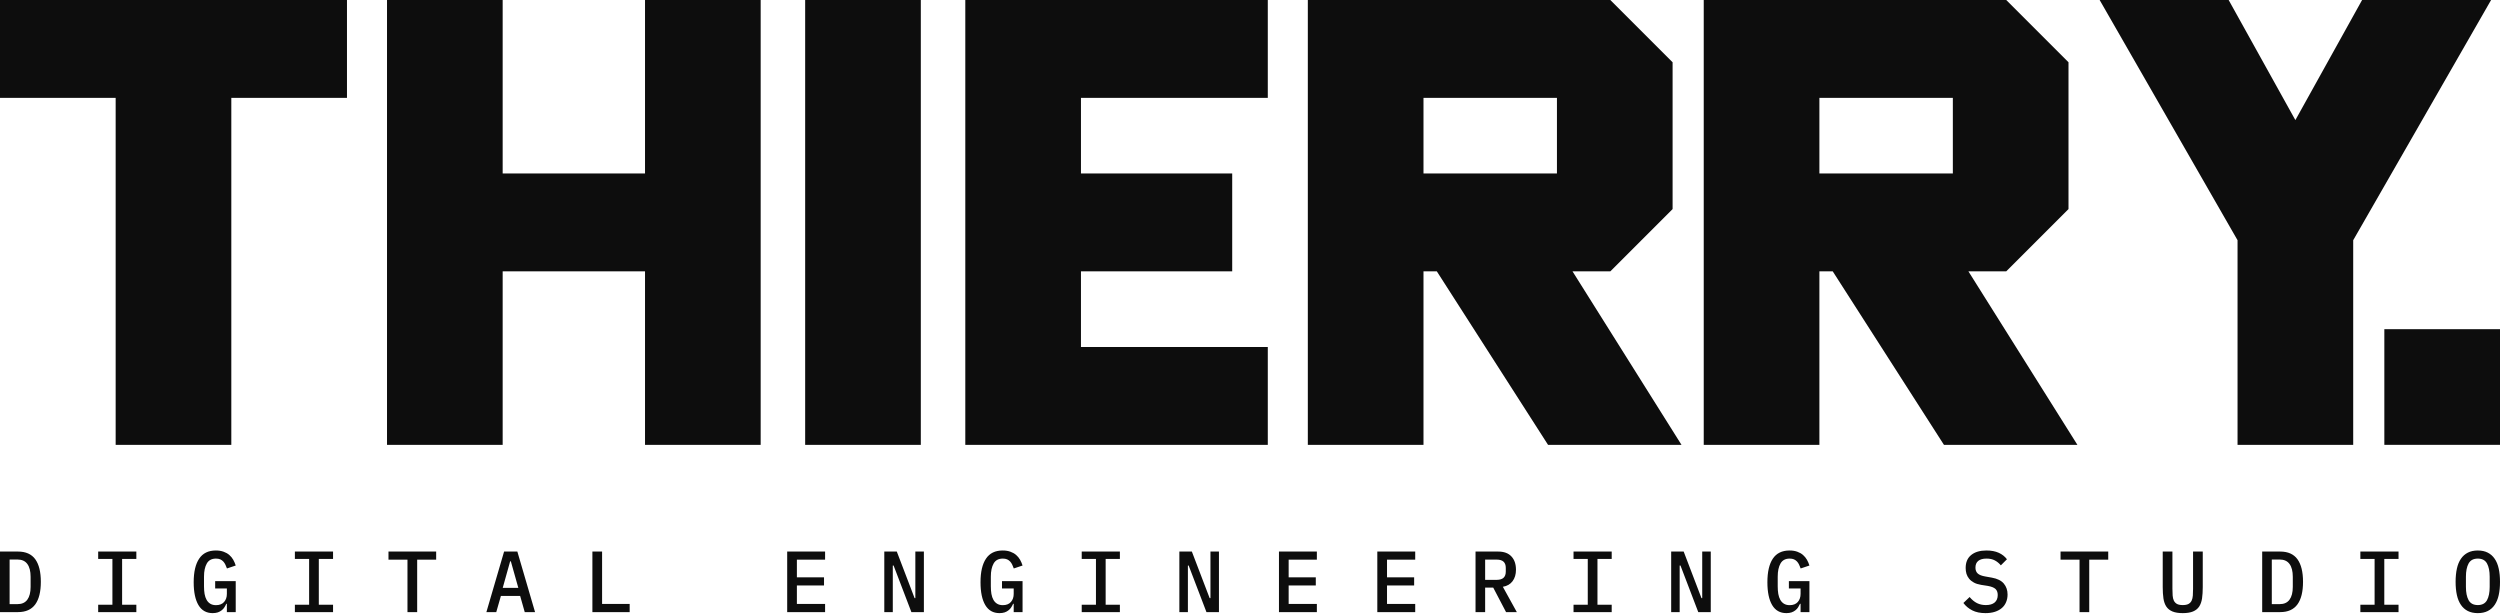
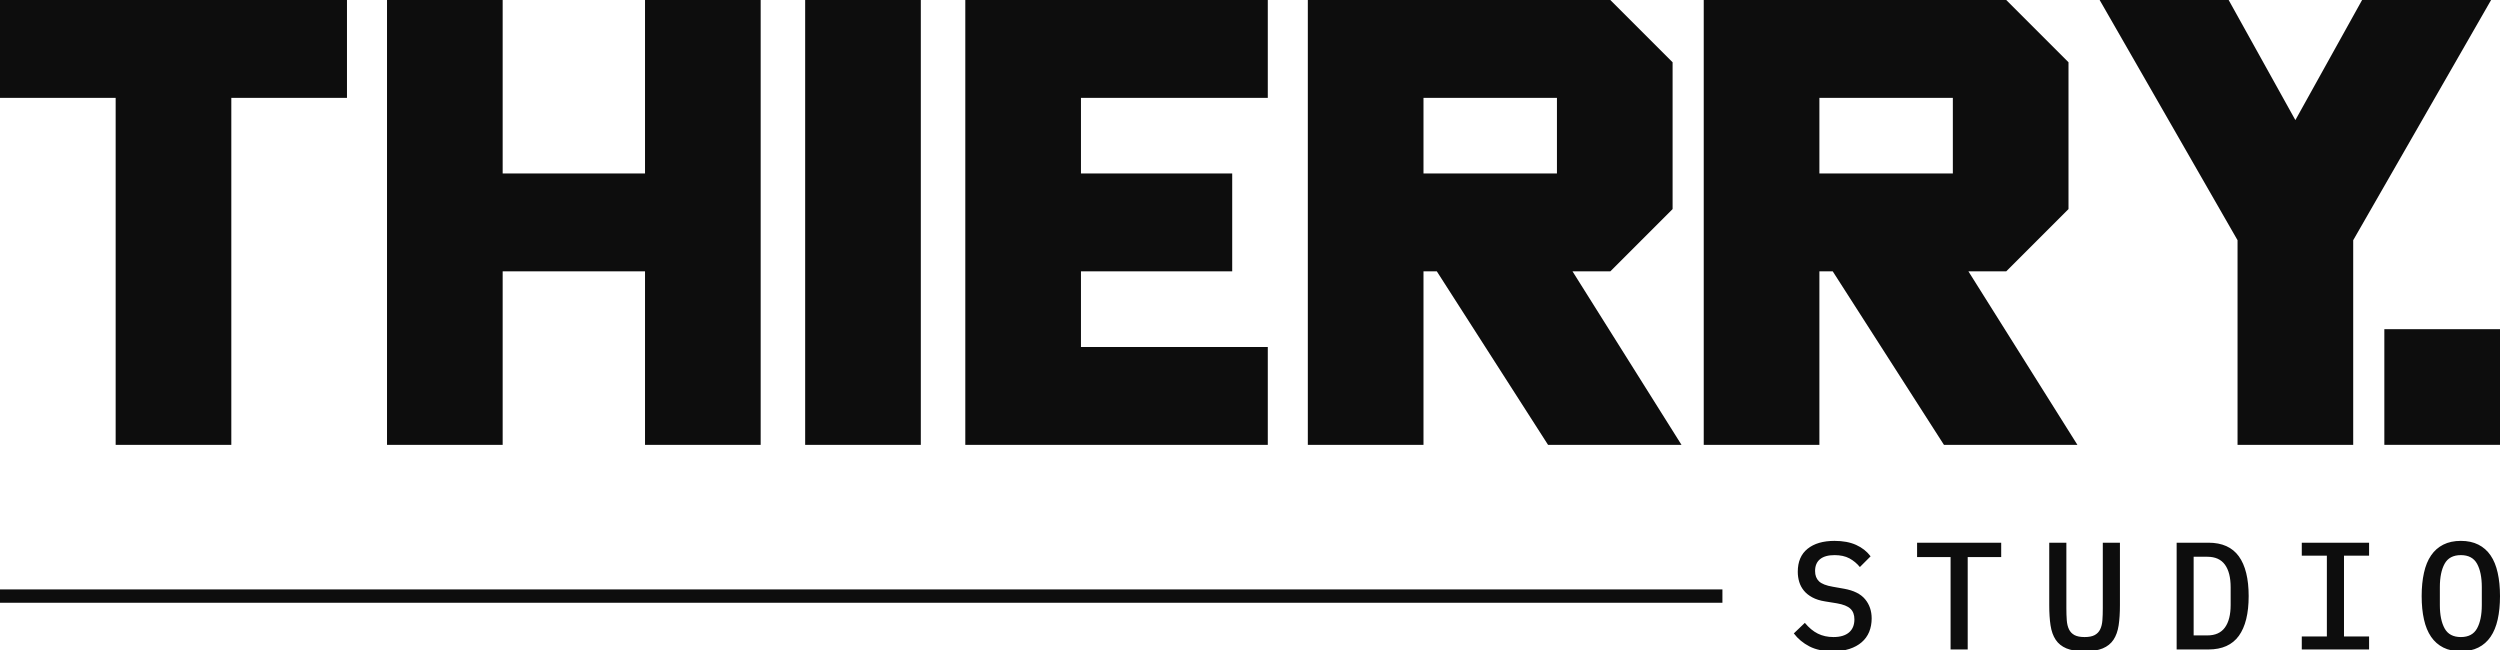
- <svg xmlns="http://www.w3.org/2000/svg" viewBox="0 0 562 138" width="562" height="138" role="img" aria-label="Thierry Araújo — Digital Engineering Studio">
+ <svg xmlns="http://www.w3.org/2000/svg" viewBox="0 0 562 146" width="562" height="146" role="img" aria-label="THIERRY. Studio">
  <path fill="#0D0D0D" fill-rule="evenodd" d="M0 0L78 0L78 22L52 22L52 100L26 100L26 22L0 22ZM87 0L113 0L113 39L145 39L145 0L171 0L171 100L145 100L145 61L113 61L113 100L87 100ZM181 0L207 0L207 100L181 100ZM217 0L285 0L285 22L243 22L243 39L277 39L277 61L243 61L243 78L285 78L285 100L217 100ZM294 0L362 0L376 14L376 47L362 61L353.5 61L378 100L348 100L323 61L320 61L320 100L294 100ZM320 22L350 22L350 39L320 39ZM383 0L451 0L465 14L465 47L451 61L442.5 61L467 100L437 100L412 61L409 61L409 100L383 100ZM409 22L439 22L439 39L409 39ZM472 0L501 0L516 27L531 0L560 0L529 54L529 100L503 100L503 54Z" />
  <rect x="536" y="74" width="26" height="26" fill="#0D0D0D" />
-   <path fill="#0D0D0D" fill-rule="evenodd" d="M0 137.6L0 123.99L4.05 123.99Q6.67 123.99 7.93 125.72Q9.18 127.46 9.18 130.79L9.18 130.79Q9.18 134.13 7.93 135.86Q6.67 137.6 4.05 137.6L4.05 137.6L0 137.6M2.16 135.81L3.92 135.81Q5.42 135.81 6.15 134.8Q6.88 133.8 6.88 131.93L6.88 131.93L6.88 129.66Q6.88 127.79 6.15 126.79Q5.42 125.78 3.92 125.78L3.92 125.78L2.16 125.78L2.16 135.81M30.65 137.6L22.07 137.6L22.07 135.94L25.27 135.94L25.27 125.65L22.07 125.65L22.07 123.99L30.65 123.99L30.65 125.65L27.45 125.65L27.45 135.94L30.65 135.94L30.65 137.6M51 137.6L51 135.73L50.87 135.73Q50.69 136.14 50.45 136.52Q50.21 136.9 49.84 137.19Q49.48 137.48 48.98 137.66Q48.47 137.83 47.81 137.83L47.81 137.83Q45.68 137.83 44.61 136.02Q43.54 134.21 43.54 130.89L43.54 130.89Q43.54 127.42 44.77 125.59Q45.99 123.75 48.53 123.75L48.53 123.75Q49.52 123.75 50.27 124.03Q51.02 124.3 51.55 124.76Q52.08 125.22 52.43 125.83Q52.78 126.45 52.99 127.13L52.99 127.13L51.02 127.79Q50.87 127.34 50.67 126.94Q50.48 126.54 50.2 126.23Q49.91 125.92 49.51 125.74Q49.11 125.57 48.55 125.57L48.55 125.57Q47.12 125.57 46.49 126.67Q45.86 127.77 45.86 129.64L45.86 129.64L45.86 131.81Q45.86 132.74 45.99 133.52Q46.13 134.3 46.45 134.86Q46.77 135.42 47.29 135.73Q47.81 136.04 48.55 136.04L48.55 136.04Q49.74 136.04 50.37 135.33Q51 134.62 51 133.5L51 133.5L51 132.28L48.37 132.28L48.37 130.64L52.99 130.64L52.99 137.6L51 137.6M74.87 137.6L66.29 137.6L66.29 135.94L69.49 135.94L69.49 125.65L66.29 125.65L66.29 123.99L74.87 123.99L74.87 125.65L71.67 125.65L71.67 135.94L74.87 135.94L74.87 137.6M98.05 125.82L93.78 125.82L93.78 137.6L91.6 137.6L91.6 125.82L87.33 125.82L87.33 123.99L98.05 123.99L98.05 125.82M120.28 137.6L117.96 137.6L116.93 133.97L112.6 133.97L111.56 137.6L109.34 137.6L113.32 123.99L116.3 123.99L120.28 137.6M116.52 132.16L114.84 126.19L114.68 126.19L113.01 132.16L116.52 132.16M141.55 137.6L133.17 137.6L133.17 123.99L135.35 123.99L135.35 135.77L141.55 135.77L141.55 137.6M185.48 137.6L176.96 137.6L176.96 123.99L185.48 123.99L185.48 125.82L179.14 125.82L179.14 129.78L185.24 129.78L185.24 131.61L179.14 131.61L179.14 135.77L185.48 135.77L185.48 137.6M204.88 137.6L200.88 127.13L200.7 127.13L200.7 137.6L198.79 137.6L198.79 123.99L201.6 123.99L205.6 134.46L205.77 134.46L205.77 123.99L207.69 123.99L207.69 137.6L204.88 137.6M227.88 137.6L227.88 135.73L227.75 135.73Q227.57 136.14 227.33 136.52Q227.09 136.9 226.72 137.19Q226.36 137.48 225.86 137.66Q225.35 137.83 224.69 137.83L224.69 137.83Q222.56 137.83 221.49 136.02Q220.42 134.21 220.42 130.89L220.42 130.89Q220.42 127.42 221.65 125.59Q222.87 123.75 225.41 123.75L225.41 123.75Q226.4 123.75 227.15 124.03Q227.9 124.3 228.43 124.76Q228.96 125.22 229.31 125.83Q229.66 126.45 229.87 127.13L229.87 127.13L227.9 127.79Q227.75 127.34 227.55 126.94Q227.36 126.54 227.08 126.23Q226.79 125.92 226.39 125.74Q225.99 125.57 225.43 125.57L225.43 125.57Q224 125.57 223.37 126.67Q222.74 127.77 222.74 129.64L222.74 129.64L222.74 131.81Q222.74 132.74 222.87 133.52Q223.01 134.3 223.33 134.86Q223.65 135.42 224.17 135.73Q224.69 136.04 225.43 136.04L225.43 136.04Q226.62 136.04 227.25 135.33Q227.88 134.62 227.88 133.5L227.88 133.5L227.88 132.28L225.25 132.28L225.25 130.64L229.87 130.64L229.87 137.6L227.88 137.6M251.75 137.6L243.17 137.6L243.17 135.94L246.37 135.94L246.37 125.65L243.17 125.65L243.17 123.99L251.75 123.99L251.75 125.65L248.55 125.65L248.55 135.94L251.75 135.94L251.75 137.6M271.21 137.6L267.21 127.13L267.04 127.13L267.04 137.6L265.12 137.6L265.12 123.99L267.93 123.99L271.93 134.46L272.11 134.46L272.11 123.99L274.02 123.99L274.02 137.6L271.21 137.6M296.03 137.6L287.51 137.6L287.51 123.99L296.03 123.99L296.03 125.82L289.69 125.82L289.69 129.78L295.79 129.78L295.79 131.61L289.69 131.61L289.69 135.77L296.03 135.77L296.03 137.6M318.14 137.6L309.62 137.6L309.62 123.99L318.14 123.99L318.14 125.82L311.8 125.82L311.8 129.78L317.9 129.78L317.9 131.61L311.8 131.61L311.8 135.77L318.14 135.77L318.14 137.6M333.86 132.1L333.86 137.6L331.7 137.6L331.7 123.99L336.79 123.99Q338.74 123.99 339.76 125.08Q340.79 126.17 340.79 128.08L340.79 128.08Q340.79 129.64 340.02 130.66Q339.26 131.67 337.84 131.91L337.84 131.91L340.98 137.6L338.56 137.6L335.68 132.1L333.86 132.1M333.86 130.35L336.48 130.35Q338.5 130.35 338.5 128.49L338.5 128.49L338.5 127.66Q338.5 125.8 336.48 125.8L336.48 125.8L333.86 125.8L333.86 130.35M362.31 137.6L353.73 137.6L353.73 135.94L356.93 135.94L356.93 125.65L353.73 125.65L353.73 123.99L362.31 123.99L362.31 125.65L359.11 125.65L359.11 135.94L362.31 135.94L362.31 137.6M381.77 137.6L377.77 127.13L377.59 127.13L377.59 137.6L375.68 137.6L375.68 123.99L378.49 123.99L382.49 134.46L382.66 134.46L382.66 123.99L384.58 123.99L384.58 137.6L381.77 137.6M404.77 137.6L404.77 135.73L404.64 135.73Q404.46 136.14 404.22 136.52Q403.98 136.9 403.61 137.19Q403.25 137.48 402.75 137.66Q402.24 137.83 401.58 137.83L401.58 137.83Q399.45 137.83 398.38 136.02Q397.31 134.21 397.31 130.89L397.31 130.89Q397.31 127.42 398.53 125.59Q399.76 123.75 402.3 123.75L402.3 123.75Q403.29 123.75 404.04 124.03Q404.79 124.3 405.32 124.76Q405.85 125.22 406.2 125.83Q406.55 126.45 406.76 127.13L406.76 127.13L404.79 127.79Q404.64 127.34 404.44 126.94Q404.25 126.54 403.97 126.23Q403.68 125.92 403.28 125.74Q402.88 125.57 402.32 125.57L402.32 125.57Q400.89 125.57 400.26 126.67Q399.63 127.77 399.63 129.64L399.63 129.64L399.63 131.81Q399.63 132.74 399.76 133.52Q399.9 134.3 400.22 134.86Q400.54 135.42 401.06 135.73Q401.58 136.04 402.32 136.04L402.32 136.04Q403.51 136.04 404.14 135.33Q404.77 134.62 404.77 133.5L404.77 133.5L404.77 132.28L402.14 132.28L402.14 130.64L406.76 130.64L406.76 137.6L404.77 137.6M446.34 137.83L446.34 137.83Q444.57 137.83 443.36 137.21Q442.15 136.59 441.37 135.55L441.37 135.55L442.77 134.21Q443.55 135.14 444.43 135.58Q445.31 136.02 446.42 136.02L446.42 136.02Q447.71 136.02 448.4 135.44Q449.09 134.85 449.09 133.76L449.09 133.76Q449.09 132.88 448.59 132.4Q448.08 131.93 446.85 131.71L446.85 131.71L445.37 131.48Q444.39 131.32 443.73 130.96Q443.07 130.6 442.66 130.1Q442.25 129.6 442.06 128.99Q441.88 128.38 441.88 127.69L441.88 127.69Q441.88 125.76 443.13 124.76Q444.37 123.75 446.56 123.75L446.56 123.75Q448.18 123.75 449.32 124.27Q450.46 124.79 451.16 125.72L451.16 125.72L449.79 127.09Q449.23 126.41 448.46 125.99Q447.69 125.57 446.56 125.57L446.56 125.57Q445.35 125.57 444.71 126.09Q444.08 126.6 444.08 127.6L444.08 127.6Q444.08 128.44 444.58 128.91Q445.08 129.39 446.34 129.6L446.34 129.6L447.79 129.86Q449.62 130.19 450.46 131.19Q451.3 132.2 451.3 133.64L451.3 133.64Q451.3 134.58 450.97 135.36Q450.65 136.14 450.02 136.68Q449.38 137.23 448.46 137.53Q447.53 137.83 446.34 137.83M473.93 125.82L469.66 125.82L469.66 137.6L467.48 137.6L467.48 125.82L463.21 125.82L463.21 123.99L473.93 123.99L473.93 125.82M486.18 123.99L488.36 123.99L488.36 132.35Q488.36 133.19 488.41 133.88Q488.46 134.56 488.69 135.04Q488.93 135.51 489.39 135.77Q489.86 136.02 490.68 136.02L490.68 136.02Q491.5 136.02 491.97 135.77Q492.44 135.51 492.67 135.04Q492.9 134.56 492.95 133.88Q493 133.19 493 132.35L493 132.35L493 123.99L495.18 123.99L495.18 131.96Q495.18 133.43 495.02 134.53Q494.85 135.63 494.37 136.36Q493.88 137.09 492.99 137.46Q492.1 137.83 490.68 137.83L490.68 137.83Q489.26 137.83 488.37 137.46Q487.48 137.09 486.99 136.36Q486.51 135.63 486.34 134.53Q486.18 133.43 486.18 131.96L486.18 131.96L486.18 123.99M508.54 137.6L508.54 123.99L512.6 123.99Q515.21 123.99 516.47 125.72Q517.72 127.46 517.72 130.79L517.72 130.79Q517.72 134.13 516.47 135.86Q515.21 137.6 512.6 137.6L512.6 137.6L508.54 137.6M510.7 135.81L512.46 135.81Q513.96 135.81 514.69 134.8Q515.42 133.8 515.42 131.93L515.42 131.93L515.42 129.66Q515.42 127.79 514.69 126.79Q513.96 125.78 512.46 125.78L512.46 125.78L510.7 125.78L510.7 135.81M539.19 137.6L530.61 137.6L530.61 135.94L533.81 135.94L533.81 125.65L530.61 125.65L530.61 123.99L539.19 123.99L539.19 125.65L535.99 125.65L535.99 135.94L539.19 135.94L539.19 137.6M557.01 137.83L557.01 137.83Q555.72 137.83 554.78 137.36Q553.83 136.88 553.22 135.98Q552.6 135.08 552.31 133.78Q552.02 132.47 552.02 130.79L552.02 130.79Q552.02 129.14 552.31 127.82Q552.6 126.5 553.22 125.61Q553.83 124.71 554.78 124.23Q555.72 123.75 557.01 123.75L557.01 123.75Q558.3 123.75 559.24 124.23Q560.19 124.71 560.8 125.61Q561.42 126.5 561.71 127.82Q562 129.14 562 130.79L562 130.79Q562 132.47 561.71 133.78Q561.42 135.08 560.8 135.98Q560.19 136.88 559.24 137.36Q558.3 137.83 557.01 137.83M557.01 136.02L557.01 136.02Q558.47 136.02 559.08 134.92Q559.68 133.82 559.68 131.93L559.68 131.93L559.68 129.64Q559.68 127.77 559.08 126.67Q558.47 125.57 557.01 125.57L557.01 125.57Q555.55 125.57 554.94 126.67Q554.34 127.77 554.34 129.64L554.34 129.64L554.34 131.94Q554.34 133.82 554.94 134.92Q555.55 136.02 557.01 136.02" />
+   <rect x="0" y="132.5" width="387.2" height="3" fill="#0D0D0D" />
+   <path fill="#0D0D0D" fill-rule="evenodd" d="M412.02 146.41L412.02 146.41Q408.89 146.41 406.76 145.31Q404.63 144.21 403.25 142.39L403.25 142.39L405.73 140.02Q407.1 141.67 408.65 142.44Q410.2 143.21 412.16 143.21L412.16 143.21Q414.43 143.21 415.65 142.18Q416.87 141.15 416.87 139.23L416.87 139.23Q416.87 137.68 415.97 136.84Q415.08 135.99 412.91 135.62L412.91 135.62L410.3 135.2Q408.58 134.93 407.41 134.29Q406.24 133.66 405.52 132.78Q404.8 131.9 404.47 130.82Q404.14 129.74 404.14 128.53L404.14 128.53Q404.14 125.13 406.35 123.36Q408.55 121.59 412.4 121.59L412.4 121.59Q415.25 121.59 417.26 122.5Q419.27 123.41 420.51 125.06L420.51 125.06L418.1 127.47Q417.11 126.26 415.75 125.52Q414.39 124.79 412.4 124.79L412.4 124.79Q410.27 124.79 409.15 125.7Q408.03 126.61 408.03 128.36L408.03 128.36Q408.03 129.84 408.91 130.68Q409.78 131.52 412.02 131.9L412.02 131.9L414.56 132.35Q417.8 132.93 419.27 134.7Q420.75 136.48 420.75 139.02L420.75 139.02Q420.75 140.67 420.19 142.05Q419.62 143.42 418.5 144.38Q417.38 145.35 415.75 145.88Q414.12 146.41 412.02 146.41M449.87 125.23L442.34 125.23L442.34 146L438.49 146L438.49 125.23L430.96 125.23L430.96 122L449.87 122L449.87 125.23M460.67 122L464.52 122L464.52 136.75Q464.52 138.23 464.61 139.43Q464.7 140.64 465.11 141.48Q465.52 142.32 466.35 142.77Q467.17 143.21 468.62 143.21L468.62 143.21Q470.06 143.21 470.88 142.77Q471.71 142.32 472.12 141.48Q472.53 140.64 472.62 139.43Q472.71 138.23 472.71 136.75L472.71 136.75L472.71 122L476.56 122L476.56 136.06Q476.56 138.64 476.27 140.58Q475.97 142.53 475.11 143.82Q474.25 145.11 472.69 145.76Q471.13 146.41 468.62 146.41L468.62 146.41Q466.11 146.41 464.54 145.76Q462.98 145.11 462.12 143.82Q461.26 142.53 460.96 140.58Q460.67 138.64 460.67 136.06L460.67 136.06L460.67 122M489.31 146L489.31 122L496.46 122Q501.07 122 503.29 125.06Q505.5 128.12 505.5 134L505.5 134Q505.5 139.88 503.29 142.94Q501.07 146 496.46 146L496.46 146L489.31 146M493.13 142.84L496.22 142.84Q498.87 142.84 500.16 141.07Q501.45 139.3 501.45 135.99L501.45 135.99L501.45 132.01Q501.45 128.7 500.16 126.93Q498.87 125.16 496.22 125.16L496.22 125.16L493.13 125.16L493.13 142.84M532.57 146L517.44 146L517.44 143.08L523.08 143.08L523.08 124.92L517.44 124.92L517.44 122L532.57 122L532.57 124.92L526.93 124.92L526.93 143.08L532.57 143.08L532.57 146M553.2 146.41L553.2 146.41Q550.93 146.41 549.26 145.57Q547.59 144.73 546.51 143.15Q545.42 141.56 544.91 139.26Q544.39 136.96 544.39 134L544.39 134Q544.39 131.08 544.91 128.76Q545.42 126.44 546.51 124.85Q547.59 123.27 549.26 122.43Q550.93 121.59 553.2 121.59L553.2 121.59Q555.46 121.59 557.13 122.43Q558.8 123.27 559.88 124.85Q560.97 126.44 561.48 128.76Q562 131.08 562 134L562 134Q562 136.96 561.48 139.26Q560.97 141.56 559.88 143.15Q558.8 144.73 557.13 145.57Q555.46 146.41 553.2 146.41M553.2 143.21L553.2 143.21Q555.77 143.21 556.84 141.27Q557.91 139.33 557.91 135.99L557.91 135.99L557.91 131.97Q557.91 128.67 556.84 126.73Q555.77 124.79 553.2 124.79L553.2 124.79Q550.62 124.79 549.55 126.73Q548.48 128.67 548.48 131.97L548.48 131.97L548.48 136.03Q548.48 139.33 549.55 141.27Q550.62 143.21 553.2 143.21" />
</svg>
